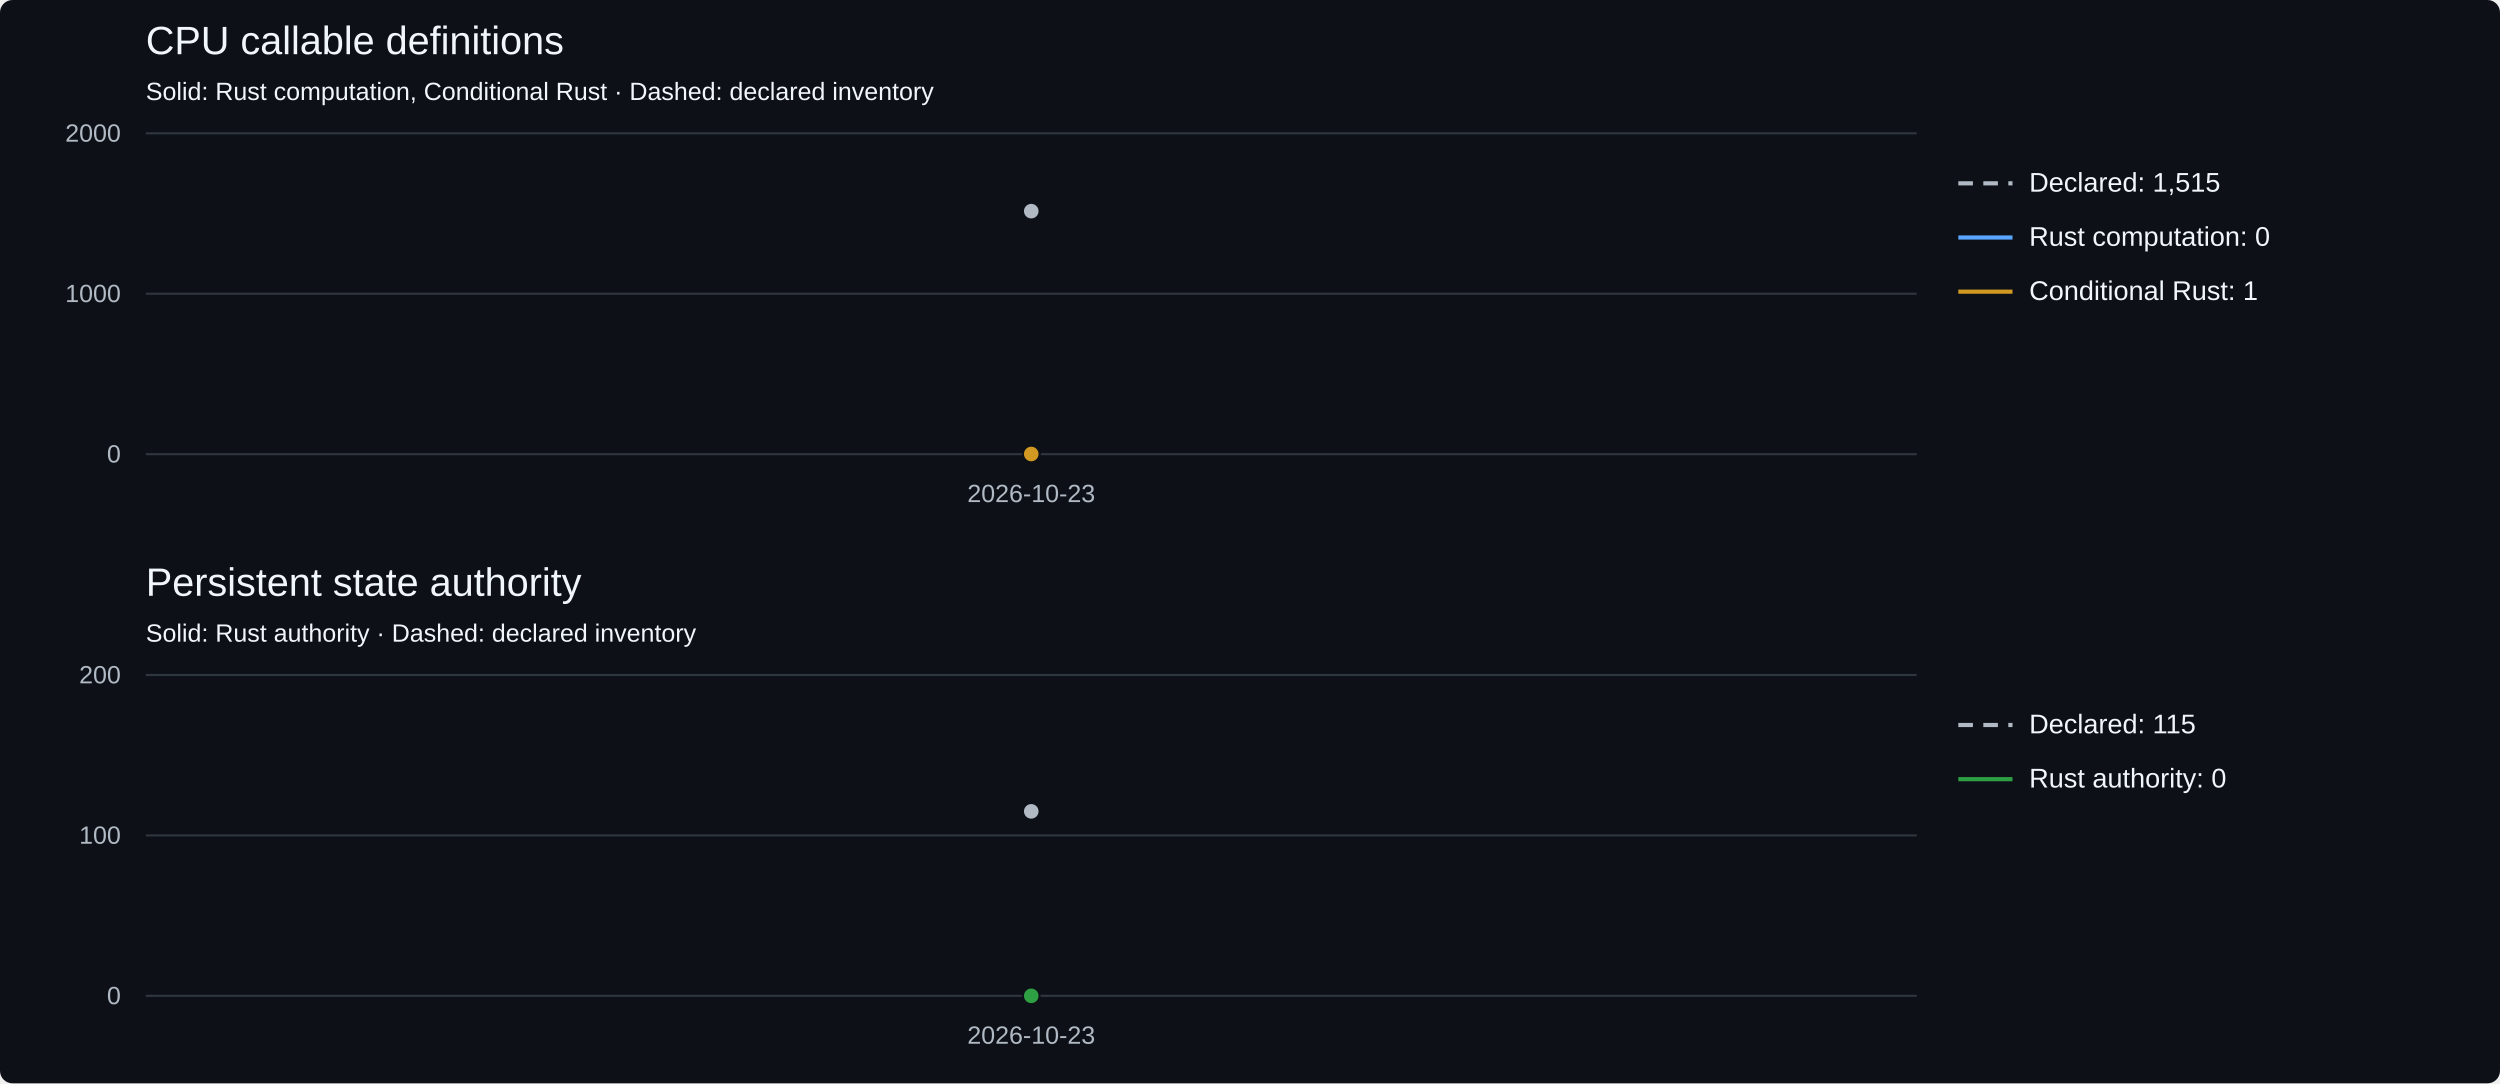
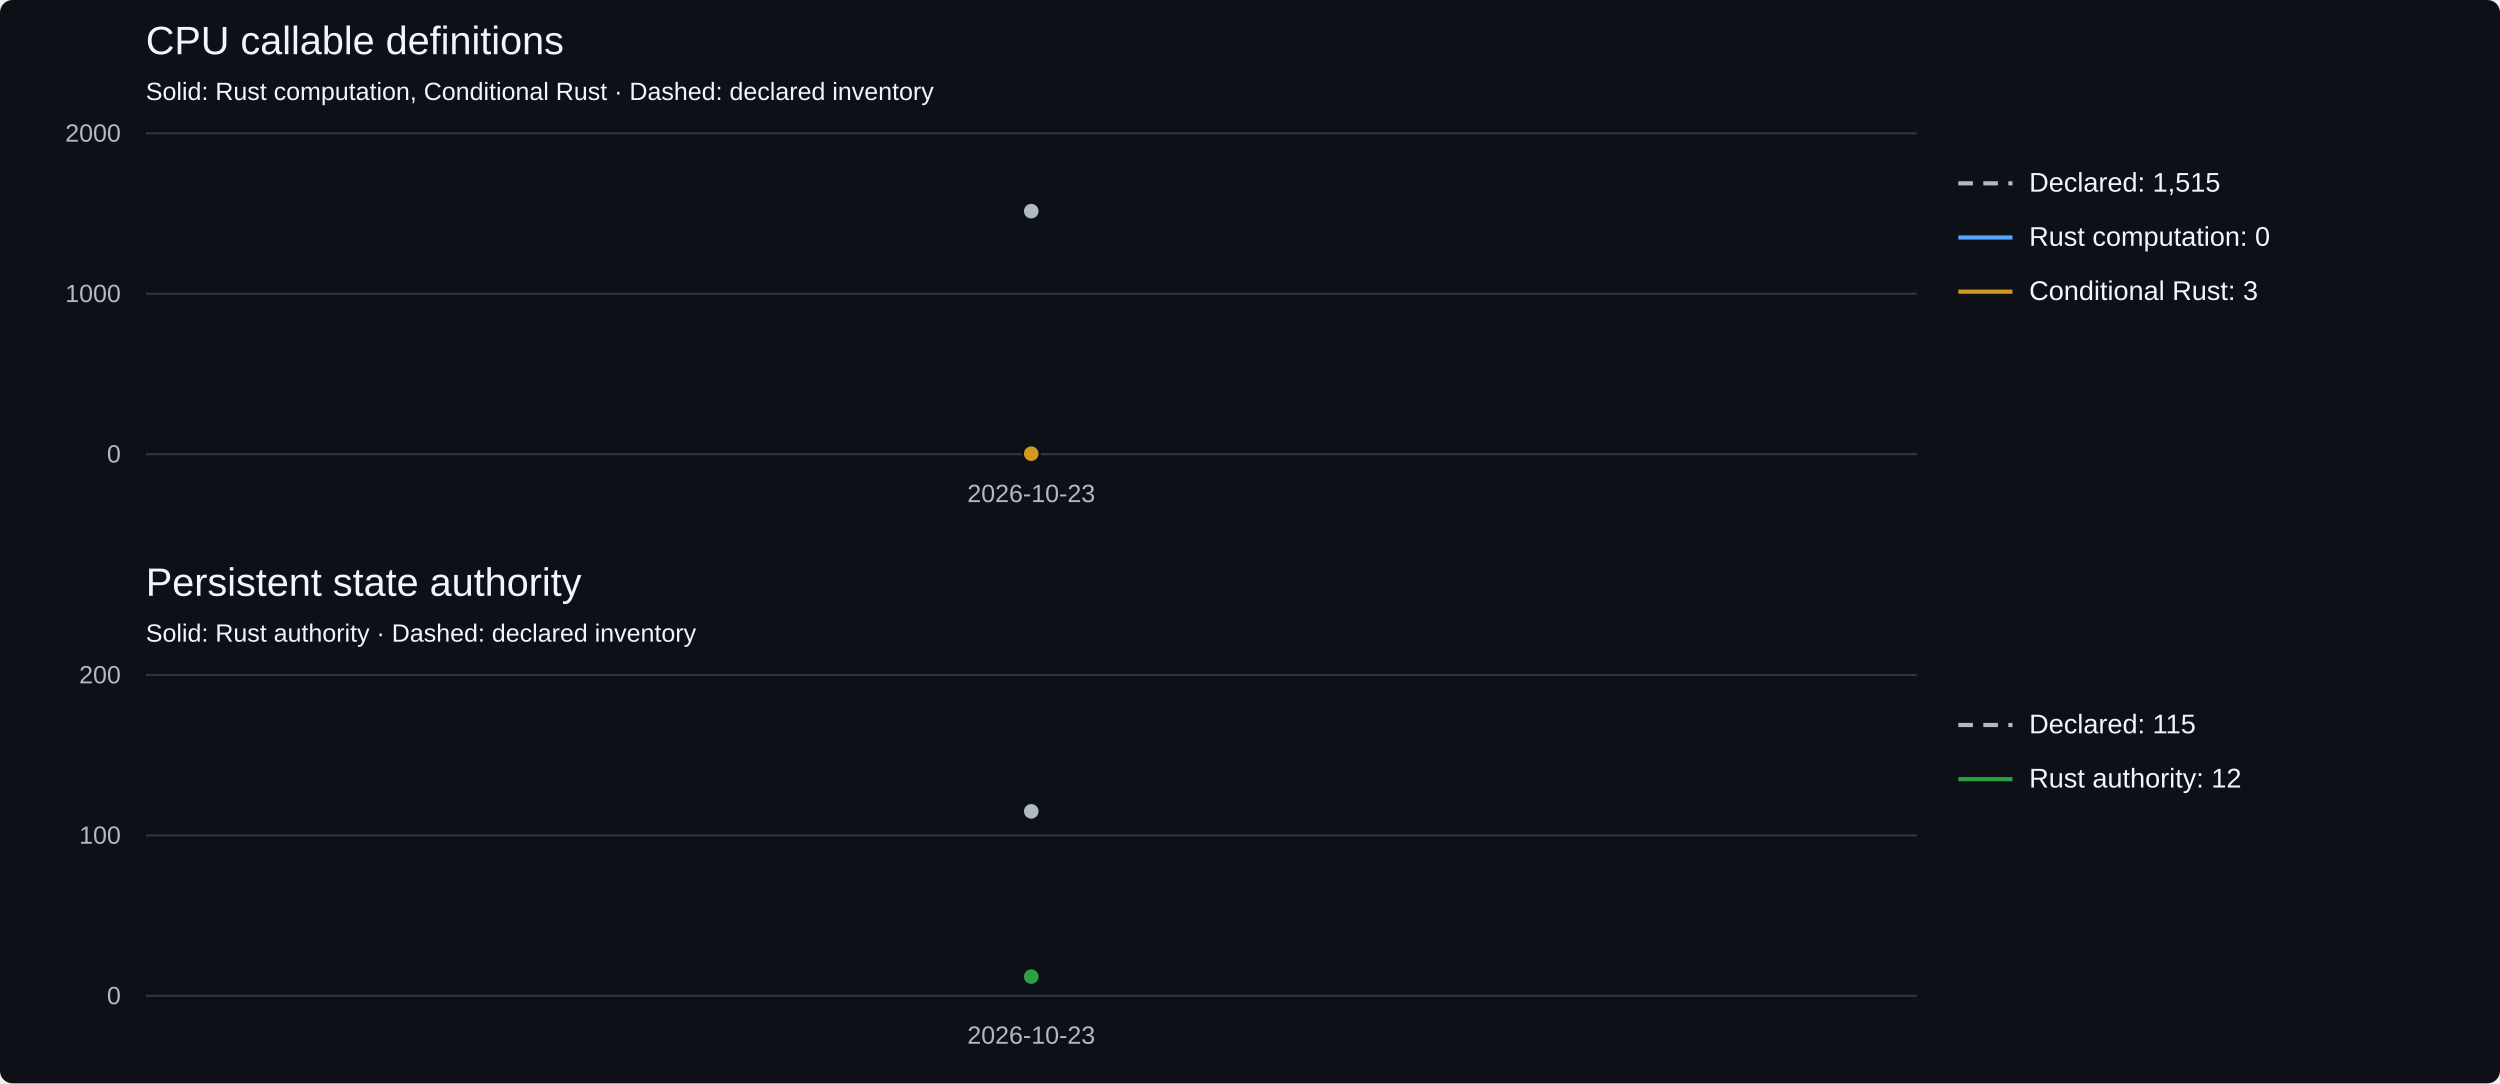
<svg xmlns="http://www.w3.org/2000/svg" data-role="history-chart" viewBox="0 0 1200 520" role="img" aria-labelledby="history-title history-description">
  <rect width="1200" height="520" rx="6" fill="#0d1117" />
  <g fill="#f0f6fc" font-family="Arial,sans-serif" font-size="13">
    <g data-panel="functions">
      <text x="70.00" y="26.00" font-size="19">CPU callable definitions</text>
      <text x="70.00" y="48.00" font-size="12">Solid: Rust computation, Conditional Rust · Dashed: declared inventory</text>
      <line x1="70" x2="920" y1="218.00" y2="218.00" stroke="#30363d" />
      <text x="58.00" y="222.00" font-size="12" text-anchor="end" fill="#b1bac4">0</text>
      <line x1="70" x2="920" y1="141.00" y2="141.00" stroke="#30363d" />
      <text x="58.00" y="145.00" font-size="12" text-anchor="end" fill="#b1bac4">1000</text>
      <line x1="70" x2="920" y1="64.00" y2="64.00" stroke="#30363d" />
      <text x="58.00" y="68.00" font-size="12" text-anchor="end" fill="#b1bac4">2000</text>
      <circle data-series="total" cx="495.00" cy="101.35" r="4" fill="#b1bac4" stroke="#0d1117" />
      <line x1="940" x2="966" y1="88" y2="88" stroke="#b1bac4" stroke-width="2" stroke-dasharray="7 5" />
      <text x="974.00" y="92.00" font-size="13">Declared: 1,515</text>
      <circle data-series="rust" cx="495.00" cy="218.00" r="4" fill="#58a6ff" stroke="#0d1117" />
      <line x1="940" x2="966" y1="114" y2="114" stroke="#58a6ff" stroke-width="2" />
      <text x="974.00" y="118.00" font-size="13">Rust computation: 0</text>
-       <circle data-series="rust-batch" cx="495.00" cy="217.92" r="4" fill="#d29922" stroke="#0d1117" />
+       <circle data-series="rust-batch" cx="495.00" cy="217.77" r="4" fill="#d29922" stroke="#0d1117" />
      <line x1="940" x2="966" y1="140" y2="140" stroke="#d29922" stroke-width="2" />
-       <text x="974.00" y="144.00" font-size="13">Conditional Rust: 1</text>
+       <text x="974.00" y="144.00" font-size="13">Conditional Rust: 3</text>
      <text x="495.00" y="241.00" font-size="12" text-anchor="middle" fill="#b1bac4">2026-10-23</text>
    </g>
    <g data-panel="state">
      <text x="70.00" y="286.00" font-size="19">Persistent state authority</text>
      <text x="70.00" y="308.00" font-size="12">Solid: Rust authority · Dashed: declared inventory</text>
      <line x1="70" x2="920" y1="478.00" y2="478.00" stroke="#30363d" />
      <text x="58.00" y="482.00" font-size="12" text-anchor="end" fill="#b1bac4">0</text>
      <line x1="70" x2="920" y1="401.00" y2="401.00" stroke="#30363d" />
      <text x="58.00" y="405.00" font-size="12" text-anchor="end" fill="#b1bac4">100</text>
      <line x1="70" x2="920" y1="324.00" y2="324.00" stroke="#30363d" />
      <text x="58.00" y="328.00" font-size="12" text-anchor="end" fill="#b1bac4">200</text>
      <circle data-series="total" cx="495.00" cy="389.45" r="4" fill="#b1bac4" stroke="#0d1117" />
      <line x1="940" x2="966" y1="348" y2="348" stroke="#b1bac4" stroke-width="2" stroke-dasharray="7 5" />
      <text x="974.00" y="352.00" font-size="13">Declared: 115</text>
-       <circle data-series="rust-owned" cx="495.00" cy="478.00" r="4" fill="#2ea043" stroke="#0d1117" />
+       <circle data-series="rust-owned" cx="495.00" cy="468.76" r="4" fill="#2ea043" stroke="#0d1117" />
      <line x1="940" x2="966" y1="374" y2="374" stroke="#2ea043" stroke-width="2" />
-       <text x="974.00" y="378.00" font-size="13">Rust authority: 0</text>
+       <text x="974.00" y="378.00" font-size="13">Rust authority: 12</text>
      <text x="495.00" y="501.00" font-size="12" text-anchor="middle" fill="#b1bac4">2026-10-23</text>
    </g>
-     <g tabindex="0" role="button" aria-label="2026-10-23: Rust computation 0/1515; conditional Rust 1/1515; Rust authority 0/115. Commit 37a8e7c." data-detail="2026-10-23: Rust computation 0/1515; conditional Rust 1/1515; Rust authority 0/115. Commit 37a8e7c.">
+     <g tabindex="0" role="button" aria-label="2026-10-23: Rust computation 0/1515; conditional Rust 3/1515; Rust authority 12/115. Commit 8160e0a." data-detail="2026-10-23: Rust computation 0/1515; conditional Rust 3/1515; Rust authority 12/115. Commit 8160e0a.">
      <rect x="70.00" y="55" width="850.00" height="430" fill="#ffffff" fill-opacity="0" />
    </g>
  </g>
</svg>
